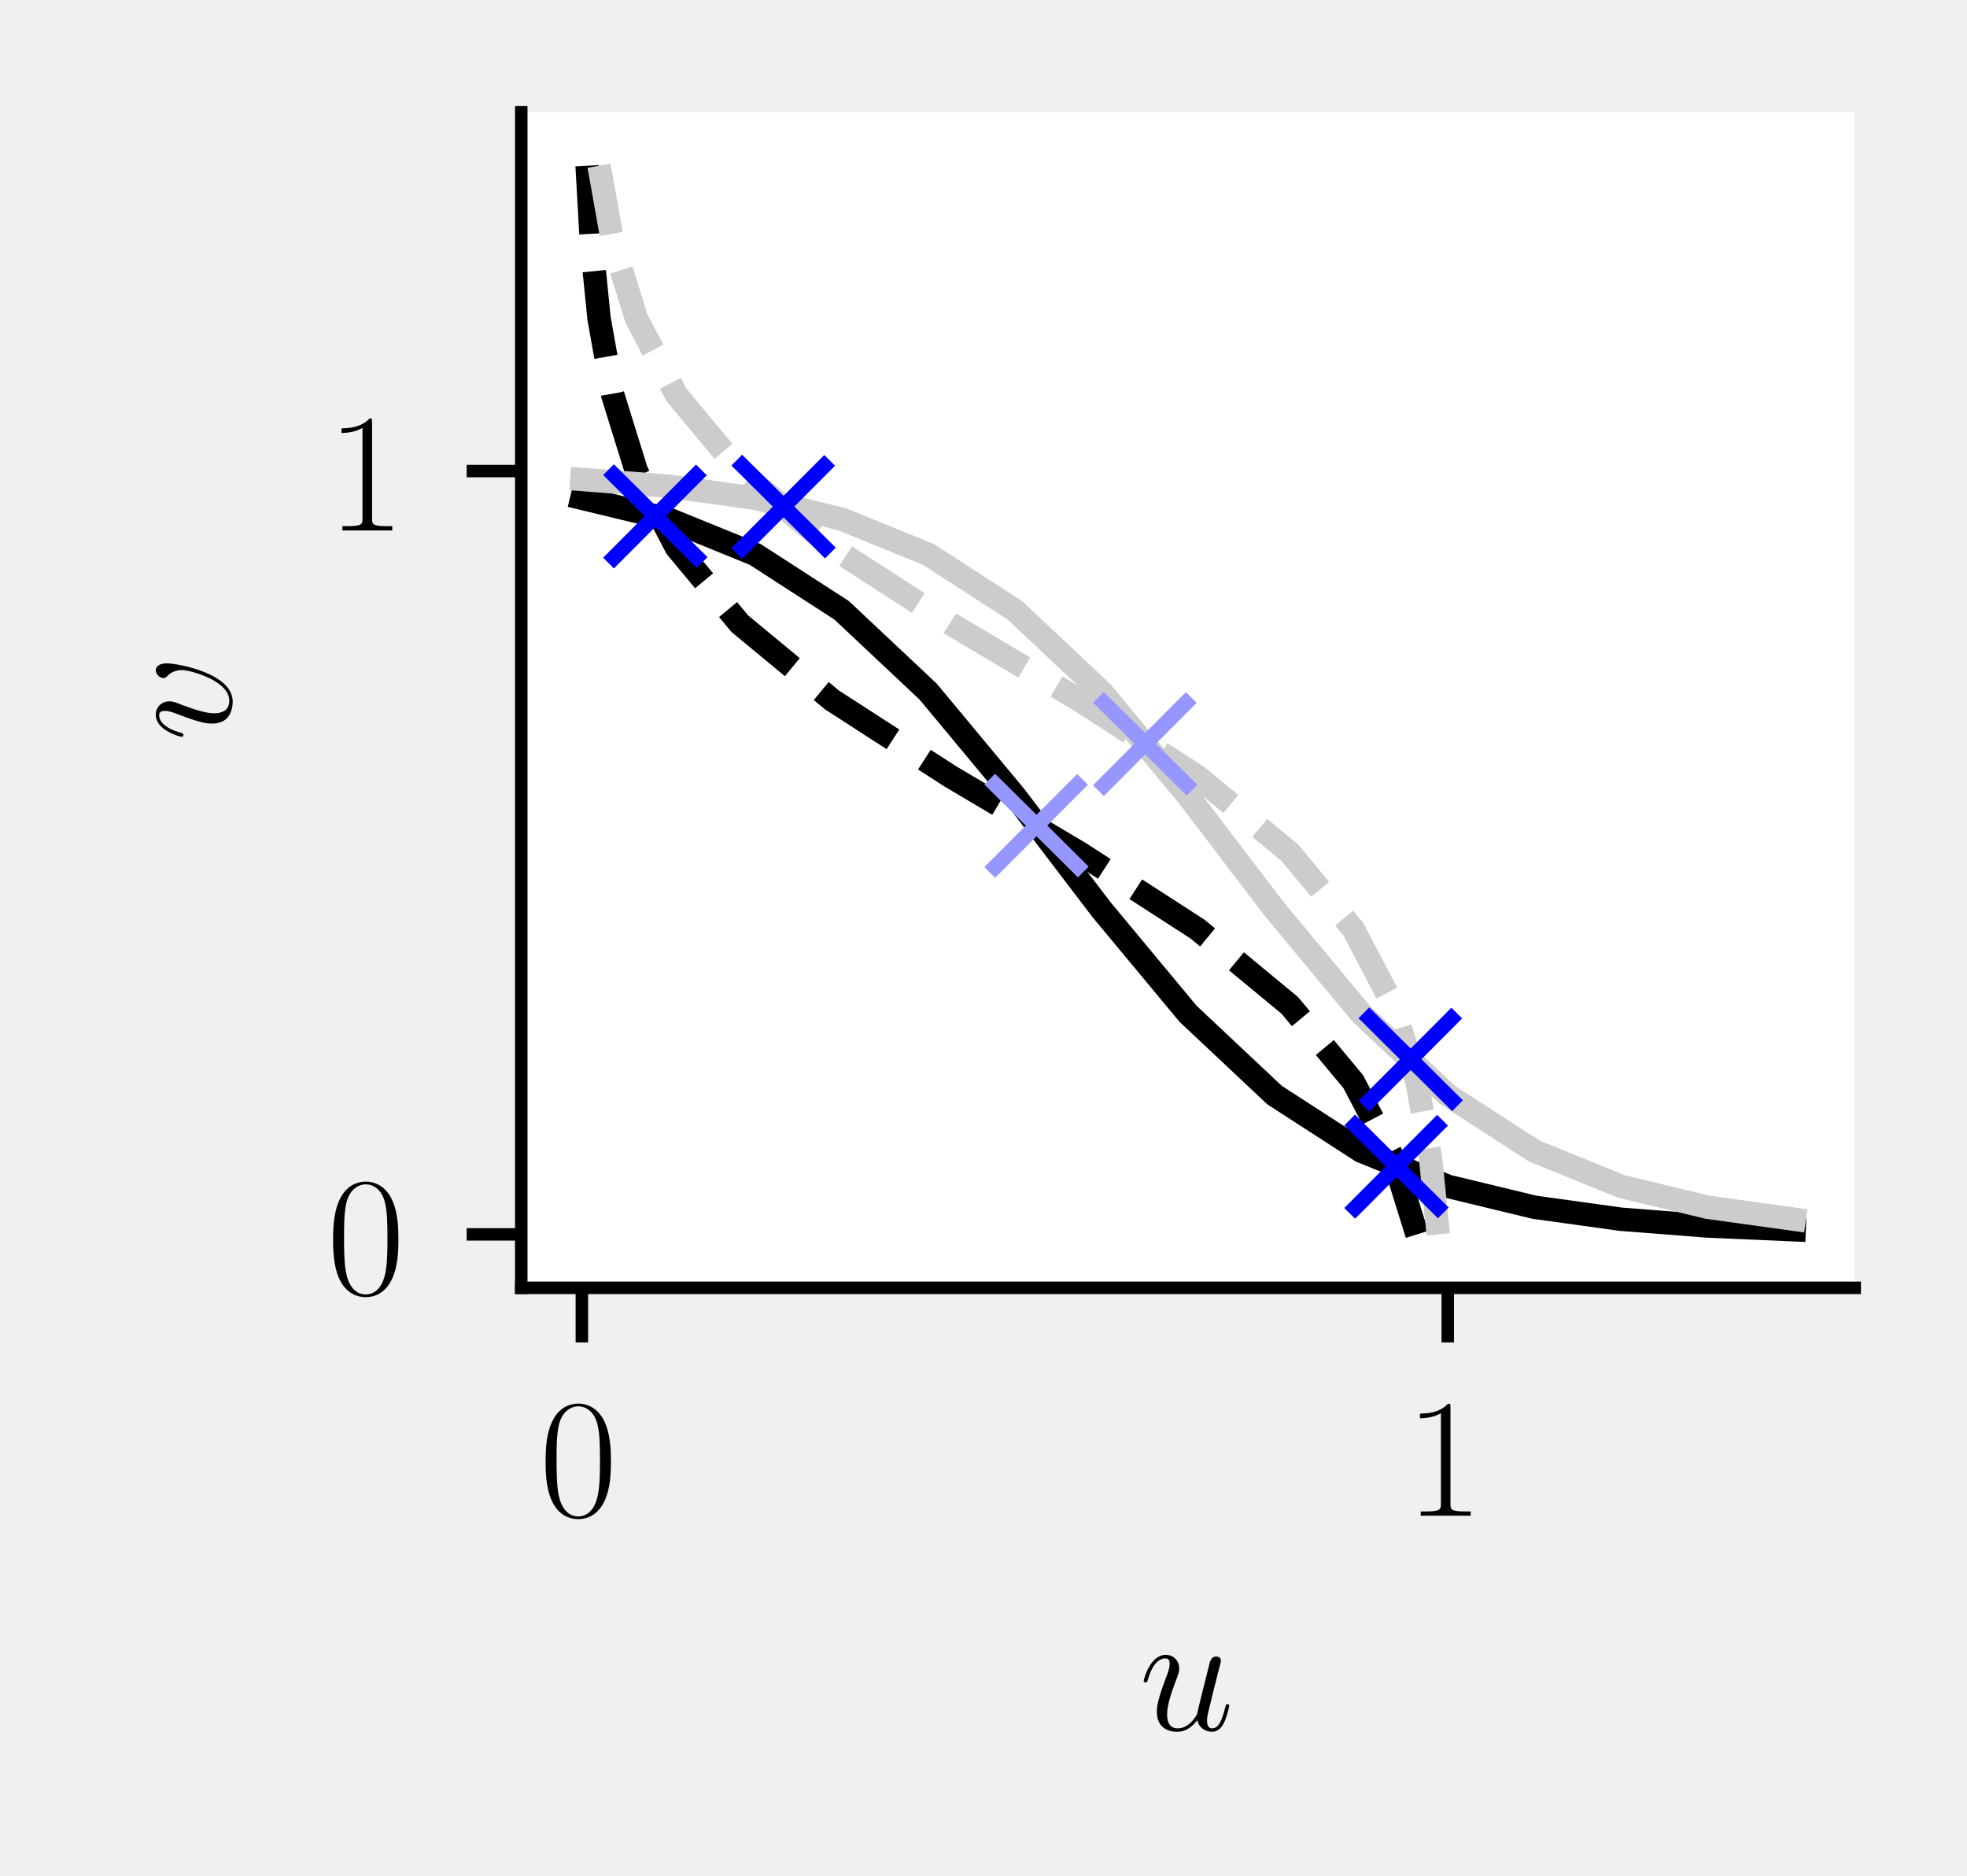
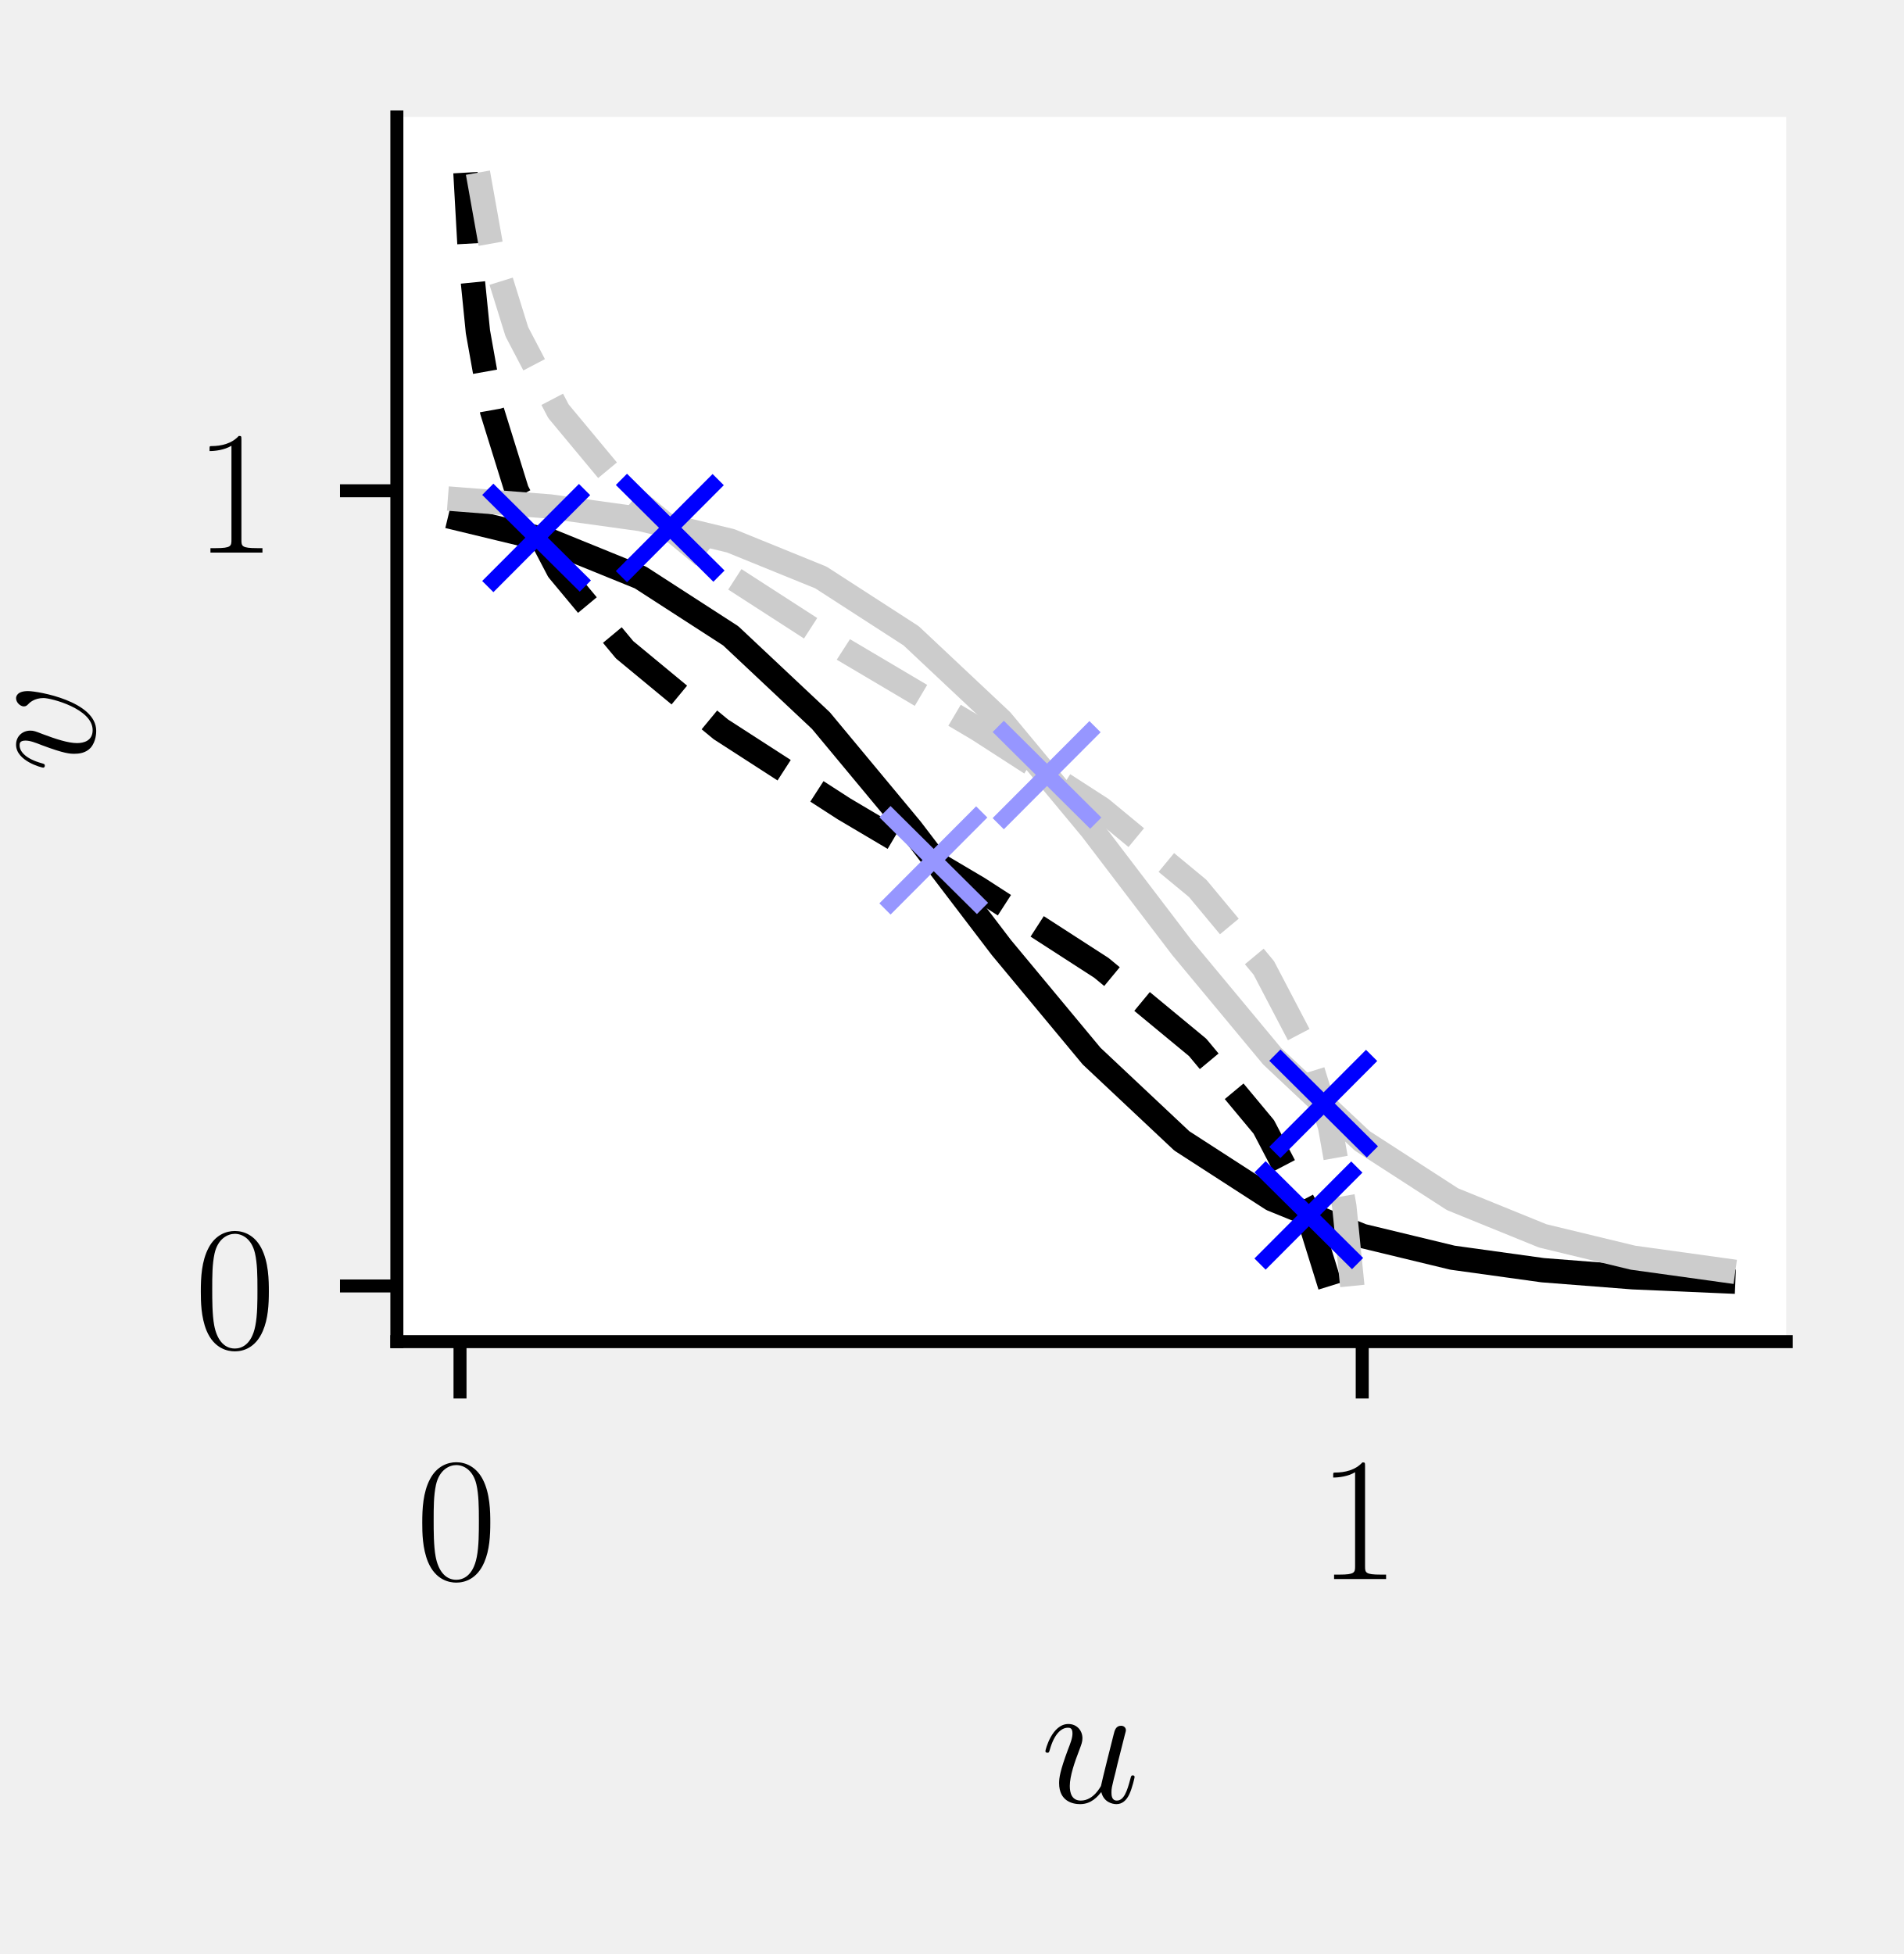
- <svg xmlns="http://www.w3.org/2000/svg" xmlns:xlink="http://www.w3.org/1999/xlink" width="126.116pt" height="120.24pt" viewBox="0 0 126.116 120.24" version="1.1" id="svg121">
-   <defs id="defs6">
+ <svg xmlns="http://www.w3.org/2000/svg" xmlns:xlink="http://www.w3.org/1999/xlink" width="117.116pt" height="120.24pt" viewBox="0 0 117.116 120.24" version="1.1" id="svg121">
+   <defs id="defs6" style="stroke-linecap:butt;stroke-linejoin:round">
    <style type="text/css" id="style4">*{stroke-linejoin: round; stroke-linecap: butt}</style>
-     <clipPath id="p5761100304-3">
-       <rect x="33.421" y="7.2" width="85.496" height="75.358" id="rect116-6" />
+     <clipPath id="p5761100304-3" style="stroke-linecap:butt;stroke-linejoin:round">
+       <rect x="33.421" y="7.2" width="85.496" height="75.358" id="rect116-6" style="stroke-linecap:butt;stroke-linejoin:round" />
    </clipPath>
    <path id="me8a1948bab-3" d="m -3,3 6,-6 m -6,0 6,6" style="stroke:#ff0000;stroke-linecap:butt;stroke-linejoin:round" />
    <defs id="defs101-5">
      <path style="stroke:#ff0000;stroke-linecap:butt;stroke-linejoin:round" d="m -3,3 6,-6 m -6,0 6,6" id="path1096" />
    </defs>
-     <clipPath id="p5761100304-2">
-       <rect x="33.421" y="7.2" width="85.496" height="75.358" id="rect116-9" />
+     <clipPath id="p5761100304-2" style="stroke-linecap:butt;stroke-linejoin:round">
+       <rect x="33.421" y="7.2" width="85.496" height="75.358" id="rect116-9" style="stroke-linecap:butt;stroke-linejoin:round" />
    </clipPath>
    <path id="me8a1948bab-7" d="m -3,3 6,-6 m -6,0 6,6" style="stroke:#ff0000;stroke-linecap:butt;stroke-linejoin:round" />
  </defs>
-   <g style="stroke-linecap:butt;stroke-linejoin:round" id="patch_1">
+   <g style="stroke-linecap:butt;stroke-linejoin:round" id="patch_1" transform="translate(-9)">
    <path id="path8" style="fill:none;stroke-linecap:butt;stroke-linejoin:round" d="M 0,120.24 H 126.116 V 0 H 0 Z" />
  </g>
-   <g id="patch_2" style="stroke-linecap:butt;stroke-linejoin:round">
+   <g id="patch_2" style="stroke-linecap:butt;stroke-linejoin:round" transform="translate(-9)">
    <path d="M 33.421,82.558 H 118.916 V 7.2 H 33.421 Z" style="fill:#ffffff;stroke-linecap:butt;stroke-linejoin:round" id="path11" />
  </g>
-   <g id="matplotlib.axis_1" style="stroke-linecap:butt;stroke-linejoin:round">
+   <g id="matplotlib.axis_1" style="stroke-linecap:butt;stroke-linejoin:round" transform="translate(-9)">
    <g id="xtick_1" style="stroke-linecap:butt;stroke-linejoin:round">
      <g id="line2d_1" style="stroke-linecap:butt;stroke-linejoin:round">
        <defs id="defs15">
          <path id="m6d97e2dfc5" d="M 0,0 V 3.5" style="stroke:#000000;stroke-width:0.8;stroke-linecap:butt;stroke-linejoin:round" />
        </defs>
        <g id="g19" style="stroke-linecap:butt;stroke-linejoin:round">
          <use xlink:href="#m6d97e2dfc5" x="37.307" y="82.558" style="stroke:#000000;stroke-width:0.8;stroke-linecap:butt;stroke-linejoin:round" id="use17" width="100%" height="100%" />
        </g>
      </g>
      <g id="text_1" style="stroke-linecap:butt;stroke-linejoin:round">
        <g transform="matrix(0.11,0,0,-0.11,34.56714,97.16786)" id="g27" style="stroke-linecap:butt;stroke-linejoin:round">
          <defs id="defs23">
            <path id="CMR17-30" d="m 2688,2025 c 0,391 -6,1055 -275,1566 -237,448 -615,607 -947,607 -308,0 -698,-140 -941,-601 C 269,3118 243,2524 243,2025 c 0,-364 7,-919 205,-1406 275,-658 768,-747 1018,-747 294,0 742,121 1004,728 192,442 218,959 218,1425 z M 1466,-26 c -410,0 -653,351 -743,838 -70,376 -70,926 -70,1284 0,492 0,901 83,1291 122,542 480,709 730,709 262,0 601,-173 723,-696 83,-364 89,-793 89,-1304 0,-416 0,-927 -76,-1304 C 2067,95 1690,-26 1466,-26 Z" transform="scale(0.015625)" style="stroke-linecap:butt;stroke-linejoin:round" />
          </defs>
          <use xlink:href="#CMR17-30" transform="scale(0.996264)" id="use25" style="stroke-linecap:butt;stroke-linejoin:round" x="0" y="0" width="100%" height="100%" />
        </g>
      </g>
    </g>
    <g id="xtick_2" style="stroke-linecap:butt;stroke-linejoin:round">
      <g id="line2d_2" style="stroke-linecap:butt;stroke-linejoin:round">
        <g id="g33" style="stroke-linecap:butt;stroke-linejoin:round">
          <use xlink:href="#m6d97e2dfc5" x="92.824" y="82.558" style="stroke:#000000;stroke-width:0.8;stroke-linecap:butt;stroke-linejoin:round" id="use31" width="100%" height="100%" />
        </g>
      </g>
      <g id="text_2" style="stroke-linecap:butt;stroke-linejoin:round">
        <g transform="matrix(0.11,0,0,-0.11,90.08382,97.16786)" id="g41" style="stroke-linecap:butt;stroke-linejoin:round">
          <defs id="defs37">
            <path id="CMR17-31" d="m 1702,4058 c 0,134 -6,134 -96,134 -249,-276 -627,-365 -985,-365 -19,0 -51,0 -58,-19 -6,-13 -6,-26 -6,-160 198,0 531,38 787,191 V 461 C 1344,236 1331,160 781,160 H 589 V 0 c 307,0 627,0 934,0 307,0 627,0 935,0 v 160 h -192 c -551,0 -564,70 -564,298 z" transform="scale(0.015625)" style="stroke-linecap:butt;stroke-linejoin:round" />
          </defs>
          <use xlink:href="#CMR17-31" transform="scale(0.996264)" id="use39" style="stroke-linecap:butt;stroke-linejoin:round" x="0" y="0" width="100%" height="100%" />
        </g>
      </g>
    </g>
    <g id="text_3" style="stroke-linecap:butt;stroke-linejoin:round">
      <g transform="matrix(0.11,0,0,-0.11,73.0318,110.9091)" id="g50" style="stroke-linecap:butt;stroke-linejoin:round">
        <defs id="defs46">
          <path id="CMMI12-75" d="m 2182,370 c 84,-357 391,-434 544,-434 205,0 359,134 461,351 109,230 192,607 192,626 0,32 -25,58 -64,58 -57,0 -64,-32 -89,-128 C 3110,402 2995,64 2739,64 c -192,0 -192,211 -192,294 0,147 19,210 83,479 45,172 90,344 128,523 l 263,1041 c 45,160 45,173 45,192 0,96 -77,160 -173,160 -186,0 -231,-160 -269,-320 -64,-249 -410,-1622 -454,-1845 -7,0 -256,-524 -724,-524 -332,0 -396,287 -396,524 0,364 179,874 345,1302 77,205 109,288 109,415 0,275 -198,511 -506,511 -588,0 -825,-926 -825,-977 0,-25 25,-57 70,-57 58,0 64,25 90,114 153,545 403,786 646,786 64,0 167,0 167,-204 0,-166 -71,-351 -167,-594 C 698,1124 666,881 666,690 c 0,-652 492,-754 755,-754 409,0 633,281 761,434 z" transform="scale(0.015625)" style="stroke-linecap:butt;stroke-linejoin:round" />
        </defs>
        <use xlink:href="#CMMI12-75" transform="scale(0.996264)" id="use48" style="stroke-linecap:butt;stroke-linejoin:round" x="0" y="0" width="100%" height="100%" />
      </g>
    </g>
  </g>
-   <g id="matplotlib.axis_2" style="stroke-linecap:butt;stroke-linejoin:round">
+   <g id="matplotlib.axis_2" style="stroke-linecap:butt;stroke-linejoin:round" transform="translate(-9)">
    <g id="ytick_1" style="stroke-linecap:butt;stroke-linejoin:round">
      <g id="line2d_3" style="stroke-linecap:butt;stroke-linejoin:round">
        <defs id="defs55">
          <path id="mc62d45f734" d="M 0,0 H -3.5" style="stroke:#000000;stroke-width:0.8;stroke-linecap:butt;stroke-linejoin:round" />
        </defs>
        <g id="g59" style="stroke-linecap:butt;stroke-linejoin:round">
          <use xlink:href="#mc62d45f734" x="33.421" y="79.132" style="stroke:#000000;stroke-width:0.8;stroke-linecap:butt;stroke-linejoin:round" id="use57" width="100%" height="100%" />
        </g>
      </g>
      <g id="text_4" style="stroke-linecap:butt;stroke-linejoin:round">
        <g transform="matrix(0.11,0,0,-0.11,20.94124,82.93735)" id="g64" style="stroke-linecap:butt;stroke-linejoin:round">
          <use xlink:href="#CMR17-30" transform="scale(0.996264)" id="use62" style="stroke-linecap:butt;stroke-linejoin:round" x="0" y="0" width="100%" height="100%" />
        </g>
      </g>
    </g>
    <g id="ytick_2" style="stroke-linecap:butt;stroke-linejoin:round">
      <g id="line2d_4" style="stroke-linecap:butt;stroke-linejoin:round">
        <g id="g70" style="stroke-linecap:butt;stroke-linejoin:round">
          <use xlink:href="#mc62d45f734" x="33.421" y="30.199" style="stroke:#000000;stroke-width:0.8;stroke-linecap:butt;stroke-linejoin:round" id="use68" width="100%" height="100%" />
        </g>
      </g>
      <g id="text_5" style="stroke-linecap:butt;stroke-linejoin:round">
        <g transform="matrix(0.11,0,0,-0.11,20.94124,34.0039)" id="g75" style="stroke-linecap:butt;stroke-linejoin:round">
          <use xlink:href="#CMR17-31" transform="scale(0.996264)" id="use73" style="stroke-linecap:butt;stroke-linejoin:round" x="0" y="0" width="100%" height="100%" />
        </g>
      </g>
    </g>
    <g id="text_6" style="stroke-linecap:butt;stroke-linejoin:round">
      <g transform="matrix(0,-0.11,-0.11,0,14.81035,47.53478)" id="g84" style="stroke-linecap:butt;stroke-linejoin:round">
        <defs id="defs80">
          <path id="CMMI12-76" d="m 2925,2389 c 0,402 -205,427 -256,427 -154,0 -295,-153 -295,-281 0,-76 45,-121 71,-146 64,-58 230,-230 230,-562 0,-269 -384,-1763 -1152,-1763 -390,0 -467,326 -467,562 0,319 147,766 320,1226 102,262 128,326 128,453 0,269 -192,511 -506,511 -588,0 -825,-926 -825,-977 0,-25 25,-57 70,-57 58,0 64,25 90,115 153,549 403,792 646,792 58,0 167,0 167,-211 0,-166 -71,-351 -167,-594 C 672,1067 672,869 672,715 c 0,-140 19,-402 218,-581 230,-198 550,-198 608,-198 1062,0 1427,2088 1427,2453 z" transform="scale(0.015625)" style="stroke-linecap:butt;stroke-linejoin:round" />
        </defs>
        <use xlink:href="#CMMI12-76" transform="scale(0.996264)" id="use82" style="stroke-linecap:butt;stroke-linejoin:round" x="0" y="0" width="100%" height="100%" />
      </g>
    </g>
  </g>
-   <g id="line2d_5" style="stroke-linecap:butt;stroke-linejoin:round">
+   <g id="line2d_5" style="stroke-linecap:butt;stroke-linejoin:round" transform="translate(-9)">
    <path d="m 37.307,31.939 5.552,1.341 5.552,2.257 5.552,3.588 5.552,5.218 5.552,6.68 5.552,7.285 5.552,6.68 5.552,5.218 5.552,3.588 5.552,2.257 5.552,1.341 5.552,0.77 5.552,0.433 5.552,0.241" clip-path="url(#p5761100304)" style="fill:none;stroke:#000000;stroke-width:1.5;stroke-linecap:square;stroke-linejoin:round" id="path88" />
  </g>
-   <g id="line2d_6" style="stroke-linecap:butt;stroke-linejoin:round">
+   <g id="line2d_6" style="stroke-linecap:butt;stroke-linejoin:round" transform="translate(-9)">
    <path d="M 90.849,79.132 89.327,74.239 86.767,69.345 82.696,64.452 76.776,59.559 69.198,54.665 60.932,49.772 53.354,44.879 47.435,39.985 43.364,35.092 40.803,30.199 39.282,25.305 38.408,20.412 37.917,15.519 37.643,10.625" clip-path="url(#p5761100304)" style="fill:none;stroke:#000000;stroke-width:1.5;stroke-linecap:butt;stroke-linejoin:round;stroke-dasharray:5.55, 2.4;stroke-dashoffset:0" id="path91" />
  </g>
-   <g id="line2d_7" style="stroke-linecap:butt;stroke-linejoin:round">
+   <g id="line2d_7" style="stroke-linecap:butt;stroke-linejoin:round" transform="translate(-9)">
    <path d="m 37.307,30.736 5.552,0.433 5.552,0.77 5.552,1.341 5.552,2.257 5.552,3.588 5.552,5.218 5.552,6.68 5.552,7.285 5.552,6.68 5.552,5.218 5.552,3.588 5.552,2.257 5.552,1.341 5.552,0.77" clip-path="url(#p5761100304)" style="fill:none;stroke:#cccccc;stroke-width:1.5;stroke-linecap:square;stroke-linejoin:round" id="path94" />
  </g>
-   <g id="line2d_8" style="stroke-linecap:butt;stroke-linejoin:round">
+   <g id="line2d_8" style="stroke-linecap:butt;stroke-linejoin:round" transform="translate(-9)">
    <path d="M 92.214,79.132 91.722,74.239 90.849,69.345 89.327,64.452 86.767,59.559 82.696,54.665 76.776,49.772 69.198,44.879 60.932,39.985 53.354,35.092 47.435,30.199 43.364,25.305 40.803,20.412 39.282,15.519 38.408,10.625" clip-path="url(#p5761100304)" style="fill:none;stroke:#cccccc;stroke-width:1.5;stroke-linecap:butt;stroke-linejoin:round;stroke-dasharray:5.55, 2.4;stroke-dashoffset:0" id="path97" />
  </g>
-   <g id="patch_3" style="stroke-linecap:butt;stroke-linejoin:round">
+   <g id="patch_3" style="stroke-linecap:butt;stroke-linejoin:round" transform="translate(-9)">
    <path d="M 33.421,82.558 V 7.2" style="fill:none;stroke:#000000;stroke-width:0.8;stroke-linecap:square;stroke-linejoin:miter" id="path108" />
  </g>
-   <g id="patch_4" style="stroke-linecap:butt;stroke-linejoin:round">
+   <g id="patch_4" style="stroke-linecap:butt;stroke-linejoin:round" transform="translate(-9)">
    <path d="M 33.421,82.558 H 118.916" style="fill:none;stroke:#000000;stroke-width:0.8;stroke-linecap:square;stroke-linejoin:miter" id="path111" />
  </g>
  <defs id="defs119">
-     <clipPath id="p5761100304">
-       <rect x="33.421" y="7.2" width="85.496" height="75.358" id="rect116" />
+     <clipPath id="p5761100304" style="stroke-linecap:butt;stroke-linejoin:round">
+       <rect x="33.421" y="7.2" width="85.496" height="75.358" id="rect116" style="stroke-linecap:butt;stroke-linejoin:round" />
    </clipPath>
  </defs>
-   <path style="fill:#0000ff;stroke:#9696ff;stroke-width:0.975;stroke-linecap:butt;stroke-linejoin:miter;stroke-miterlimit:4;stroke-dasharray:none;stroke-opacity:1" d="m 63.456,49.946 6.002,5.955" id="path1115" />
-   <path style="fill:#0000ff;stroke:#9696ff;stroke-width:0.975;stroke-linecap:butt;stroke-linejoin:miter;stroke-miterlimit:4;stroke-dasharray:none;stroke-opacity:1" d="m 63.456,55.933 5.955,-5.971" id="path1117" />
-   <path style="fill:#0000ff;stroke:#9696ff;stroke-width:0.975;stroke-linecap:butt;stroke-linejoin:miter;stroke-miterlimit:4;stroke-dasharray:none;stroke-opacity:1" d="m 70.426,44.699 6.002,5.955" id="path1115-6" />
-   <path style="fill:#0000ff;stroke:#9696ff;stroke-width:0.975;stroke-linecap:butt;stroke-linejoin:miter;stroke-miterlimit:4;stroke-dasharray:none;stroke-opacity:1" d="m 70.426,50.686 5.955,-5.971" id="path1117-0" />
-   <path style="fill:none;stroke:#0000ff;stroke-width:0.975;stroke-linecap:butt;stroke-linejoin:miter;stroke-miterlimit:4;stroke-dasharray:none;stroke-opacity:1;fill-opacity:0" d="m 47.239,29.498 6.002,5.955" id="path1115-6-6" />
-   <path style="fill:none;stroke:#0000ff;stroke-width:0.975;stroke-linecap:butt;stroke-linejoin:miter;stroke-miterlimit:4;stroke-dasharray:none;stroke-opacity:1;fill-opacity:0" d="m 47.239,35.484 5.955,-5.971" id="path1117-0-7" />
-   <path style="fill:none;stroke:#0000ff;stroke-width:0.975;stroke-linecap:butt;stroke-linejoin:miter;stroke-miterlimit:4;stroke-dasharray:none;stroke-opacity:1;fill-opacity:0" d="m 39.016,30.109 6.002,5.955" id="path1115-6-3" />
-   <path style="fill:none;stroke:#0000ff;stroke-width:0.975;stroke-linecap:butt;stroke-linejoin:miter;stroke-miterlimit:4;stroke-dasharray:none;stroke-opacity:1;fill-opacity:0" d="m 39.016,36.095 5.955,-5.971" id="path1117-0-5" />
-   <path style="fill:none;stroke:#0000ff;stroke-width:0.975;stroke-linecap:butt;stroke-linejoin:miter;stroke-miterlimit:4;stroke-dasharray:none;stroke-opacity:1;fill-opacity:0" d="m 86.536,71.799 6.002,5.955" id="path1115-6-2" />
-   <path style="fill:none;stroke:#0000ff;stroke-width:0.975;stroke-linecap:butt;stroke-linejoin:miter;stroke-miterlimit:4;stroke-dasharray:none;stroke-opacity:1;fill-opacity:0" d="m 86.536,77.785 5.955,-5.971" id="path1117-0-9" />
-   <path style="fill:none;stroke:#0000ff;stroke-width:0.975;stroke-linecap:butt;stroke-linejoin:miter;stroke-miterlimit:4;stroke-dasharray:none;stroke-opacity:1;fill-opacity:0" d="m 87.447,64.929 6.002,5.955" id="path1115-6-27" />
-   <path style="fill:none;stroke:#0000ff;stroke-width:0.975;stroke-linecap:butt;stroke-linejoin:miter;stroke-miterlimit:4;stroke-dasharray:none;stroke-opacity:1;fill-opacity:0" d="m 87.447,70.916 5.955,-5.971" id="path1117-0-0" />
+   <path style="fill:#0000ff;stroke:#9696ff;stroke-width:0.975;stroke-linecap:butt;stroke-linejoin:miter;stroke-miterlimit:4;stroke-dasharray:none;stroke-opacity:1" d="m 54.456,49.946 6.002,5.955" id="path1115" />
+   <path style="fill:#0000ff;stroke:#9696ff;stroke-width:0.975;stroke-linecap:butt;stroke-linejoin:miter;stroke-miterlimit:4;stroke-dasharray:none;stroke-opacity:1" d="m 54.456,55.933 5.955,-5.971" id="path1117" />
+   <path style="fill:#0000ff;stroke:#9696ff;stroke-width:0.975;stroke-linecap:butt;stroke-linejoin:miter;stroke-miterlimit:4;stroke-dasharray:none;stroke-opacity:1" d="m 61.426,44.699 6.002,5.955" id="path1115-6" />
+   <path style="fill:#0000ff;stroke:#9696ff;stroke-width:0.975;stroke-linecap:butt;stroke-linejoin:miter;stroke-miterlimit:4;stroke-dasharray:none;stroke-opacity:1" d="m 61.426,50.686 5.955,-5.971" id="path1117-0" />
+   <path style="fill:none;fill-opacity:0;stroke:#0000ff;stroke-width:0.975;stroke-linecap:butt;stroke-linejoin:miter;stroke-miterlimit:4;stroke-dasharray:none;stroke-opacity:1" d="m 38.239,29.498 6.002,5.955" id="path1115-6-6" />
+   <path style="fill:none;fill-opacity:0;stroke:#0000ff;stroke-width:0.975;stroke-linecap:butt;stroke-linejoin:miter;stroke-miterlimit:4;stroke-dasharray:none;stroke-opacity:1" d="m 38.239,35.484 5.955,-5.971" id="path1117-0-7" />
+   <path style="fill:none;fill-opacity:0;stroke:#0000ff;stroke-width:0.975;stroke-linecap:butt;stroke-linejoin:miter;stroke-miterlimit:4;stroke-dasharray:none;stroke-opacity:1" d="m 30.016,30.109 6.002,5.955" id="path1115-6-3" />
+   <path style="fill:none;fill-opacity:0;stroke:#0000ff;stroke-width:0.975;stroke-linecap:butt;stroke-linejoin:miter;stroke-miterlimit:4;stroke-dasharray:none;stroke-opacity:1" d="m 30.016,36.095 5.955,-5.971" id="path1117-0-5" />
+   <path style="fill:none;fill-opacity:0;stroke:#0000ff;stroke-width:0.975;stroke-linecap:butt;stroke-linejoin:miter;stroke-miterlimit:4;stroke-dasharray:none;stroke-opacity:1" d="m 77.536,71.799 6.002,5.955" id="path1115-6-2" />
+   <path style="fill:none;fill-opacity:0;stroke:#0000ff;stroke-width:0.975;stroke-linecap:butt;stroke-linejoin:miter;stroke-miterlimit:4;stroke-dasharray:none;stroke-opacity:1" d="m 77.536,77.785 5.955,-5.971" id="path1117-0-9" />
+   <path style="fill:none;fill-opacity:0;stroke:#0000ff;stroke-width:0.975;stroke-linecap:butt;stroke-linejoin:miter;stroke-miterlimit:4;stroke-dasharray:none;stroke-opacity:1" d="m 78.447,64.929 6.002,5.955" id="path1115-6-27" />
+   <path style="fill:none;fill-opacity:0;stroke:#0000ff;stroke-width:0.975;stroke-linecap:butt;stroke-linejoin:miter;stroke-miterlimit:4;stroke-dasharray:none;stroke-opacity:1" d="m 78.447,70.916 5.955,-5.971" id="path1117-0-0" />
</svg>
